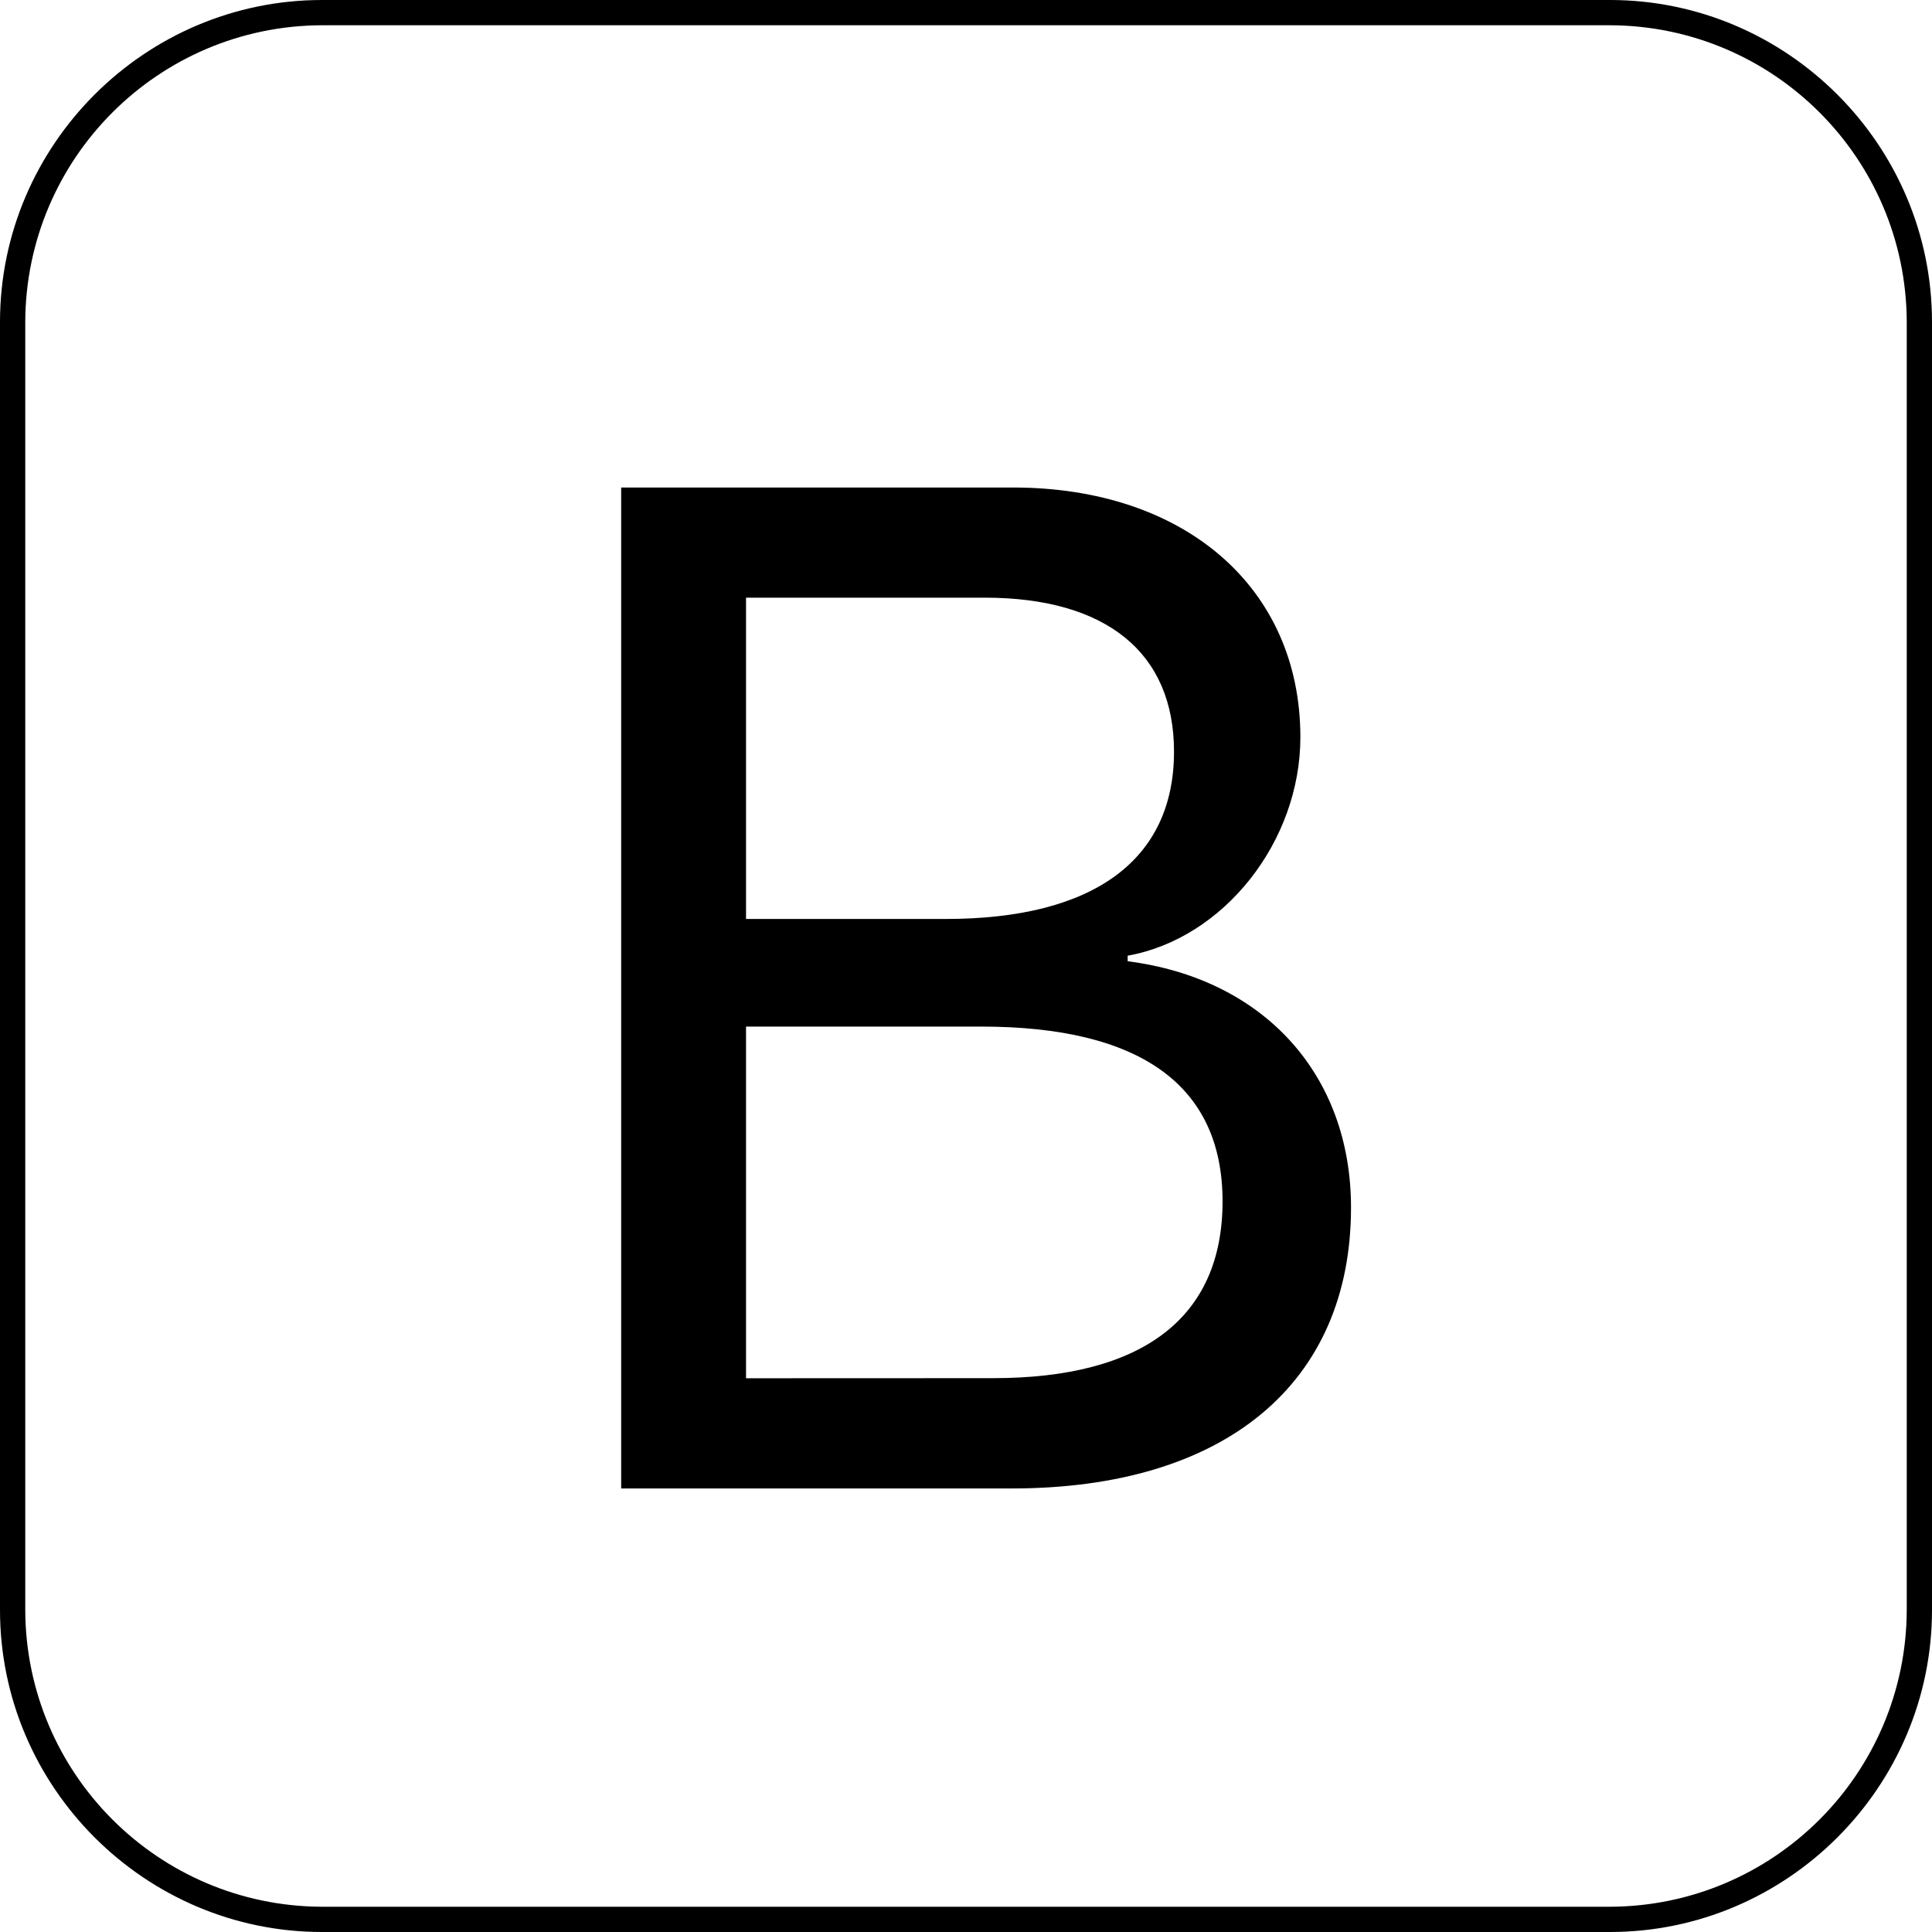
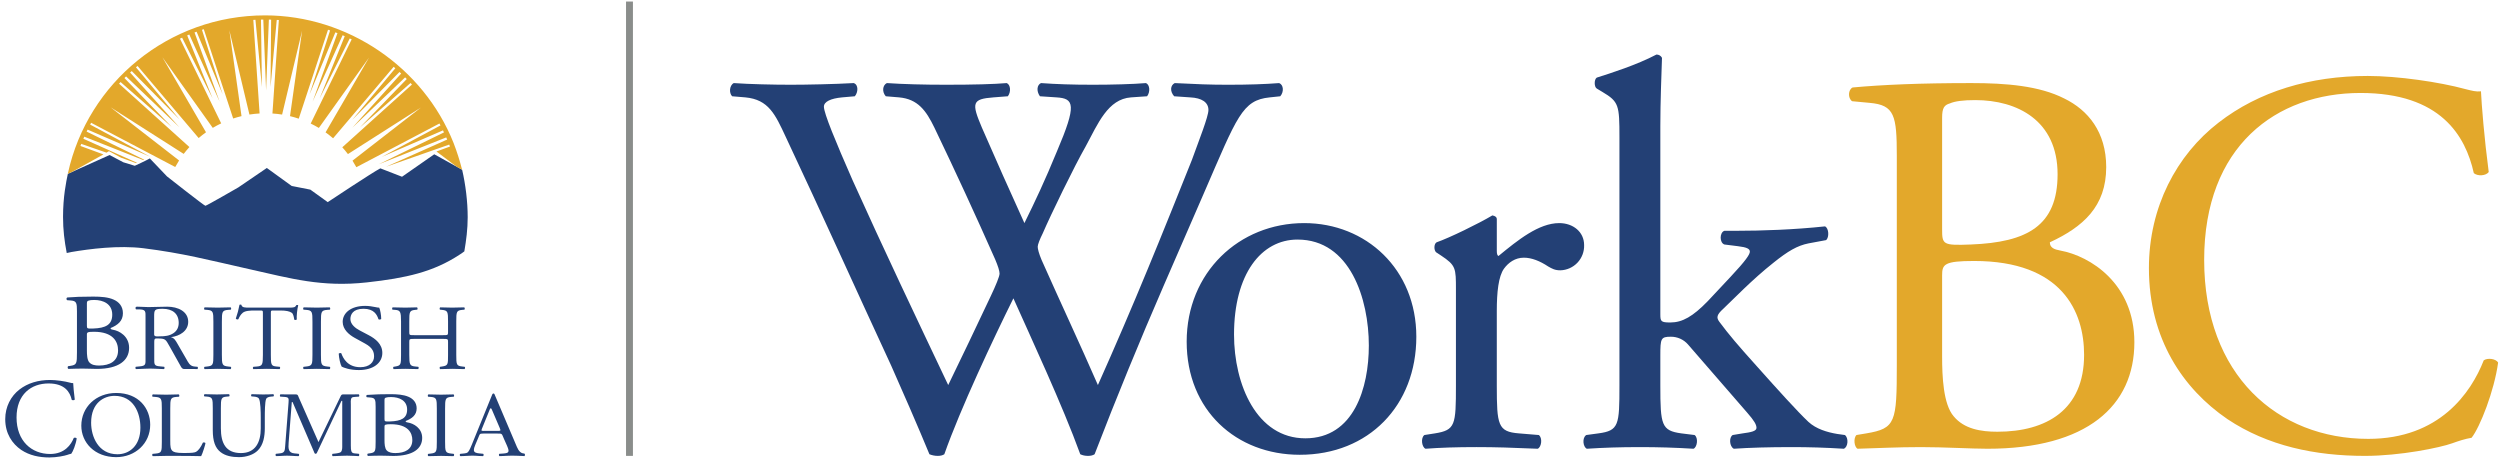
- <svg xmlns="http://www.w3.org/2000/svg" class="d-block" width="36" height="36" viewBox="0 0 612 612" focusable="false">
-   <path fill="currentColor" d="M510 8a94.3 94.3 0 0 1 94 94v408a94.3 94.3 0 0 1-94 94H102a94.3 94.3 0 0 1-94-94V102a94.3 94.3 0 0 1 94-94h408m0-8H102C45.9 0 0 45.9 0 102v408c0 56.1 45.9 102 102 102h408c56.1 0 102-45.9 102-102V102C612 45.9 566.1 0 510 0z" />
-   <path fill="currentColor" d="M196.77 471.5V154.43h124.15c54.27 0 91 31.64 91 79.1 0 33-24.17 63.72-54.71 69.21v1.76c43.07 5.49 70.75 35.82 70.75 78 0 55.81-40 89-107.45 89zm39.55-180.4h63.28c46.8 0 72.29-18.68 72.29-53 0-31.42-21.53-48.78-60-48.78h-75.57zm78.22 145.46c47.68 0 72.73-19.34 72.73-56s-25.93-55.37-76.46-55.37h-74.49v111.4z" />
+ <svg xmlns="http://www.w3.org/2000/svg" width="260" height="48" viewBox="0 0 260 48">
+   <g fill="none" fill-rule="evenodd">
+     <path fill="#234075" d="M76.143 10.012c-.345-.343-.284-1.142.172-1.372 1.554.115 4.139.173 5.922.173 1.604 0 4.537-.058 6.55-.173.517.173.46.972.114 1.372l-1.32.115c-1.208.113-1.895.455-1.895.968 0 .687 1.204 3.597 2.985 7.654 3.216 7.136 6.609 14.274 9.943 21.296 1.378-2.854 2.928-6.052 4.423-9.249.517-1.085.918-2.055.918-2.341 0-.285-.17-.799-.46-1.485a486.143 486.143 0 0 0-6.321-13.702c-.86-1.772-1.723-2.97-3.674-3.141l-1.38-.115c-.404-.457-.345-1.142.113-1.372 1.667.115 3.85.173 6.15.173 2.872 0 4.997-.058 6.317-.173.403.173.463.915.117 1.372l-1.492.115c-2.242.17-2.3.57-1.21 3.14a666.369 666.369 0 0 0 4.424 9.935c1.095-2.227 2.127-4.397 3.391-7.48 2.069-4.854 1.782-5.482-.056-5.595l-1.723-.115c-.402-.571-.288-1.2.115-1.372 1.55.115 3.274.173 5.401.173 1.894 0 4.19-.058 5.515-.173.403.173.46.915.116 1.372l-1.668.115c-2.414.17-3.447 2.74-4.71 5.081-1.208 2.113-3.62 7.081-4.484 9.08-.285.57-.514 1.14-.514 1.37 0 .227.113.684.4 1.37 1.955 4.396 3.965 8.679 5.86 13.017A456.374 456.374 0 0 0 119.357 28c1.148-2.742 4.194-10.335 4.599-11.363.743-2.056 1.721-4.512 1.721-5.196 0-.8-.69-1.257-1.898-1.313l-1.666-.115c-.458-.514-.4-1.142.06-1.372 2.182.115 3.733.173 5.514.173 2.184 0 3.852-.058 5.346-.173.46.173.515.915.113 1.372l-1.092.115c-2.873.284-3.39 1.997-6.836 9.934l-4.196 9.65a448.965 448.965 0 0 0-7.183 17.529c-.17.116-.4.171-.687.171-.29 0-.575-.055-.804-.171-1.842-5.08-5.174-12.22-6.954-16.215-2.068 4.168-5.516 11.476-7.184 16.215-.17.116-.403.171-.69.171a2.28 2.28 0 0 1-.86-.171c-.979-2.397-3.218-7.537-3.966-9.192-3.677-7.937-7.24-15.875-10.976-23.81-1.091-2.342-1.78-3.883-4.194-4.111l-1.38-.115zM134.946 24.914c-3.79 0-6.607 3.598-6.607 9.88 0 5.194 2.355 10.791 7.414 10.791 5.054 0 6.606-5.252 6.606-9.65 0-4.854-1.953-11.02-7.413-11.02m12.352 10.106c0 7.138-4.94 12.276-12.12 12.276-6.61 0-11.764-4.624-11.764-11.762 0-7.195 5.442-12.333 12.222-12.333 6.436 0 11.662 4.797 11.662 11.819M151.417 30.111c0-2.227 0-2.513-1.553-3.54l-.518-.342c-.23-.229-.23-.858.06-1.029 1.32-.457 4.365-1.94 5.802-2.798.289.058.46.172.46.4v3.312c0 .287.058.457.17.513 2.014-1.655 4.197-3.425 6.323-3.425 1.438 0 2.587.914 2.587 2.284a2.541 2.541 0 0 1-2.472 2.627c-.575 0-.862-.172-1.266-.401-.86-.57-1.723-.913-2.526-.913-.918 0-1.61.513-2.07 1.142-.576.8-.747 2.457-.747 4.397v7.765c0 4.11.115 4.797 2.297 4.968l2.07.171c.405.286.288 1.256-.114 1.428-2.7-.114-4.366-.172-6.38-.172-2.067 0-3.789.058-5.284.172-.404-.172-.517-1.142-.117-1.428l1.093-.171c2.126-.342 2.185-.857 2.185-4.968v-9.992zM168.422 14.294c0-3.367-.056-3.712-1.782-4.739l-.572-.343c-.29-.17-.29-.97 0-1.142 1.434-.455 4.138-1.313 6.205-2.398.228 0 .46.114.574.343-.056 1.712-.172 4.567-.172 7.08V32.68c0 .743.058.858 1.038.858 1.26 0 2.355-.63 3.904-2.228l2.354-2.512c1.61-1.714 2.014-2.342 2.014-2.627 0-.286-.29-.456-1.264-.57l-1.381-.173c-.52-.171-.52-1.255 0-1.426h1.323c2.527 0 5.917-.114 9.136-.458.401.17.46 1.142.113 1.428l-1.837.342c-1.15.23-2.127.8-3.621 1.998-2.241 1.771-4.195 3.826-5.23 4.797-.688.629-.746.914-.403 1.37.978 1.314 1.9 2.4 3.853 4.57 2.242 2.512 4.25 4.738 5.4 5.824.803.74 1.952 1.083 2.989 1.256l.804.113c.4.285.346 1.257-.115 1.428a83.015 83.015 0 0 0-5.46-.171c-2.299 0-4.307.057-5.974.171-.46-.229-.52-1.198-.115-1.428l1.034-.171c.863-.115 1.437-.228 1.437-.571 0-.341-.23-.743-.979-1.598l-6.147-7.082a2.338 2.338 0 0 0-1.783-.8c-1.032 0-1.09.173-1.09 1.942v3.14c0 4.112.116 4.684 2.183 4.969l1.378.171c.402.285.289 1.257-.113 1.428a87.955 87.955 0 0 0-5.573-.171c-2.069 0-3.791.057-5.516.171-.402-.171-.518-1.143-.06-1.428l1.264-.171c2.128-.285 2.184-.857 2.184-4.968V14.294z" />
+     <path fill="#E3A82B" d="M201.98 37.078c0 2.055.115 4.967 1.207 6.222 1.09 1.314 2.815 1.6 4.538 1.6 5.115 0 9.021-2.285 9.021-7.994 0-4.511-2.299-9.764-11.434-9.764-3.103 0-3.332.343-3.332 1.484v8.452zm0-13.248c0 1.598.057 1.714 2.988 1.598 5.86-.228 9.021-1.94 9.021-7.308 0-5.596-4.196-7.71-8.562-7.71-1.263 0-2.128.116-2.642.345-.576.171-.805.456-.805 1.484V23.83zm-4.712-7.595c0-4.225-.23-5.309-2.816-5.537l-1.837-.172c-.46-.343-.403-1.2.055-1.428 3.105-.285 7.011-.458 12.355-.458 3.62 0 7.067.287 9.652 1.6 2.47 1.2 4.369 3.483 4.369 7.137 0 4.111-2.415 6.224-5.862 7.823 0 .57.46.742 1.094.858 3.1.569 7.696 3.424 7.696 9.535 0 6.624-4.94 11.077-15.283 11.077-1.666 0-4.482-.171-6.897-.171-2.526 0-4.478.113-6.606.17-.344-.17-.459-1.084-.116-1.427l1.035-.172c3.044-.512 3.161-1.141 3.161-7.136V16.235zM230.73 12.753c4.193-3.255 9.537-4.854 15.513-4.854 3.104 0 7.469.628 10.17 1.37.691.172 1.09.287 1.608.23.057 1.313.346 4.91.807 8.393-.289.399-1.15.455-1.551.115-.864-3.884-3.45-8.338-11.78-8.338-8.792 0-16.264 5.54-16.264 17.36 0 11.99 7.644 18.613 17.068 18.613 7.41 0 10.686-4.796 12.008-8.166.402-.285 1.263-.17 1.495.228-.403 2.971-1.896 6.74-2.759 7.824-.69.114-1.378.343-2.01.572-1.263.456-5.402 1.312-9.08 1.312-5.17 0-10.113-1.027-14.304-3.826-4.6-3.14-8.164-8.336-8.164-15.702 0-6.337 2.876-11.763 7.242-15.13" />
+     <path fill="#8A8D8B" d="M65.107 47.412h.718V.16h-.718z" />
+     <path fill="#FFFFFE" d="M48.01 17.444C45.46 7.681 36.575 1.616 27.642 1.616c-9.365 0-18.148 6.21-20.576 16.409-.34 1.423-.511 3.008-.511 4.528 0 1.348.14 2.483.383 3.76.187-.038.264-.058.471-.099v-.002c1.912-.326 4.937-.718 7.522-.394 4.107.516 6.674 1.203 11.009 2.177 4.334.974 7.529 1.89 12.206 1.375 4.096-.451 6.9-1.086 9.63-2.871v-.002l.222-.141.29-.214c.2-1.163.351-2.321.351-3.54 0-1.711-.243-3.566-.629-5.158" />
+     <path fill="#234075" d="M9.037 36.469c0 .407.025.983.264 1.23.24.26.62.317.998.317 1.122 0 1.98-.451 1.98-1.58 0-.893-.506-1.931-2.51-1.931-.681 0-.732.068-.732.293v1.671zm0-2.62c0 .317.013.34.656.317 1.287-.045 1.98-.384 1.98-1.445 0-1.107-.921-1.525-1.878-1.525-.278 0-.467.023-.581.068-.126.034-.177.091-.177.294v2.291zm-1.034-1.5c0-.836-.05-1.05-.618-1.097l-.404-.033c-.1-.068-.087-.237.013-.282.68-.057 1.539-.091 2.712-.091.795 0 1.55.056 2.12.316.54.238.957.69.957 1.412 0 .813-.53 1.23-1.286 1.547 0 .113.1.147.24.17.68.112 1.69.677 1.69 1.885 0 1.31-1.085 2.19-3.355 2.19-.366 0-.984-.033-1.514-.033-.555 0-.985.022-1.45.033-.076-.033-.101-.214-.026-.282l.227-.034c.67-.102.694-.226.694-1.411v-4.29zM22.192 33.46c0-1.022-.022-1.187-.657-1.235l-.269-.02c-.065-.038-.044-.212.021-.24.54.02.905.028 1.357.028.43 0 .798-.009 1.336-.028.065.028.087.202.022.24l-.27.02c-.636.048-.657.213-.657 1.234v3.434c0 1.022.021 1.157.658 1.225l.269.03c.065.038.043.21-.022.24a35.69 35.69 0 0 0-1.336-.03c-.452 0-.818.01-1.357.03-.065-.03-.086-.183-.02-.24l.268-.03c.635-.068.657-.203.657-1.225v-3.434zM28.169 36.912c0 1.013.02 1.158.605 1.206l.324.029c.06.038.04.211-.022.24-.574-.018-.917-.029-1.321-.029-.404 0-.757.01-1.403.03-.06-.03-.08-.193 0-.241l.363-.029c.575-.048.626-.193.626-1.206v-4.31c0-.3 0-.31-.303-.31h-.554c-.435 0-.99.02-1.242.242-.243.212-.343.424-.454.665-.082.058-.222.01-.263-.067a9.746 9.746 0 0 0 .383-1.437c.03-.02.163-.03.191 0 .062.308.395.298.86.298h4.087c.545 0 .636-.019.787-.27.05-.018.162-.008.181.03-.11.395-.18 1.177-.15 1.465-.04.078-.212.078-.263.02-.03-.24-.1-.598-.252-.704-.233-.164-.616-.241-1.171-.241h-.716c-.303 0-.293.01-.293.327v4.292zM32.495 33.46c0-1.022-.022-1.187-.658-1.235l-.27-.02c-.063-.038-.042-.212.023-.24.539.02.905.028 1.358.028.43 0 .796-.009 1.335-.028.065.028.087.202.022.24l-.27.02c-.636.048-.657.213-.657 1.234v3.434c0 1.022.02 1.157.657 1.225l.27.03c.065.038.043.21-.022.24-.539-.02-.905-.03-1.335-.03-.453 0-.82.01-1.358.03-.065-.03-.086-.183-.023-.24l.27-.03c.636-.068.658-.203.658-1.225v-3.434zM37.323 38.486c-.964 0-1.57-.25-1.787-.355-.138-.213-.287-.898-.309-1.351.056-.068.229-.087.274-.03.172.493.641 1.438 1.97 1.438.962 0 1.432-.53 1.432-1.109 0-.425-.103-.898-.939-1.35l-1.088-.599c-.573-.318-1.237-.868-1.237-1.658 0-.917.847-1.66 2.337-1.66.354 0 .766.058 1.065.126.148.039.308.058.4.058.103.232.205.772.205 1.177-.045.058-.228.086-.286.029-.148-.464-.457-1.09-1.556-1.09-1.123 0-1.363.626-1.363 1.07 0 .56.549.965.973 1.186l.916.483c.721.376 1.432.936 1.432 1.852 0 1.06-.951 1.783-2.44 1.783M43.087 35.244c-.502 0-.522.02-.522.308v1.36c0 1.013.051 1.148.637 1.206l.302.029c.063.038.042.211-.02.24-.565-.019-.92-.029-1.326-.029-.45 0-.805.02-1.212.03-.063-.03-.084-.183-.021-.241l.177-.029c.585-.097.606-.193.606-1.206V33.44c0-1.012-.073-1.177-.616-1.214l-.272-.02c-.063-.039-.042-.213.02-.241.513.01.868.028 1.318.028.407 0 .761-.009 1.21-.028.064.028.084.202.022.24l-.198.02c-.607.058-.627.203-.627 1.215v1.11c0 .298.02.308.522.308h2.987c.501 0 .522-.01.522-.308v-1.11c0-1.012-.02-1.157-.637-1.214l-.198-.02c-.063-.039-.043-.213.02-.241a27.928 27.928 0 0 0 2.496 0c.063.028.083.202.02.24l-.218.02c-.606.058-.627.203-.627 1.215v3.472c0 1.013.021 1.138.627 1.206l.25.029c.063.038.042.211-.02.24-.501-.019-.857-.029-1.265-.029-.427 0-.803.01-1.263.03-.063-.03-.083-.183-.02-.241l.198-.029c.637-.097.637-.193.637-1.206v-1.36c0-.289-.02-.308-.522-.308h-2.987zM2.026 40.507c.858-.663 1.952-.99 3.174-.99.636 0 1.53.128 2.082.28.142.035.224.058.33.047.011.267.069 1 .164 1.711-.059.081-.236.094-.317.024-.177-.793-.706-1.7-2.41-1.7-1.8 0-3.328 1.128-3.328 3.54 0 2.445 1.563 3.795 3.492 3.795 1.517 0 2.187-.978 2.457-1.665.083-.059.26-.034.306.047-.083.605-.388 1.373-.565 1.595-.14.023-.281.07-.411.116-.259.093-1.106.269-1.858.269-1.059 0-2.07-.21-2.928-.781-.94-.64-1.67-1.7-1.67-3.203 0-1.292.588-2.397 1.482-3.085M14.602 44.477c0-1.593-.744-3.309-2.69-3.309-1.06 0-2.435.685-2.435 2.797 0 1.427.733 3.278 2.74 3.278 1.223 0 2.385-.867 2.385-2.766m-6.145-.203c0-1.929 1.529-3.405 3.628-3.405 2.354 0 3.536 1.61 3.536 3.308 0 1.949-1.57 3.366-3.536 3.366-2.263 0-3.628-1.534-3.628-3.27M27.118 43.444c0-.598-.02-1.707-.195-1.997-.073-.115-.259-.183-.514-.202l-.258-.02c-.061-.067-.041-.192.02-.23.39.019.771.029 1.173.029.432 0 .71-.01 1.08-.03.082.049.072.174.022.232l-.248.02c-.257.018-.453.105-.514.23-.144.319-.144 1.427-.144 1.968v1.09c0 .839-.144 1.726-.72 2.305-.442.454-1.205.704-1.965.704-.71 0-1.42-.125-1.924-.53-.546-.424-.802-1.129-.802-2.276V42.46c0-1.003-.022-1.167-.618-1.215l-.257-.02c-.062-.038-.042-.201.02-.23.514.019.864.029 1.276.029.421 0 .762-.01 1.265-.03.062.03.083.193.021.232l-.247.02c-.596.047-.618.21-.618 1.214v2.083c0 1.553.516 2.576 2.089 2.576 1.492 0 2.058-1.1 2.058-2.565v-1.11zM39.988 45.797c0 .348.023.84.237 1.052.214.222.552.27.89.27 1.001 0 1.767-.386 1.767-1.351 0-.761-.45-1.649-2.24-1.649-.608 0-.654.058-.654.25v1.428zm0-2.238c0 .271.012.29.585.271 1.15-.04 1.768-.328 1.768-1.235 0-.945-.821-1.302-1.677-1.302-.248 0-.417.02-.518.058-.112.03-.158.077-.158.25v1.958zm-.923-1.282c0-.714-.045-.897-.551-.935l-.36-.03c-.091-.057-.08-.202.012-.24a30.968 30.968 0 0 1 2.42-.078c.709 0 1.384.048 1.892.27.482.203.854.589.854 1.206 0 .694-.473 1.051-1.148 1.32 0 .098.09.127.214.146.608.096 1.509.578 1.509 1.61 0 1.12-.97 1.872-2.997 1.872-.325 0-.876-.03-1.35-.03-.495 0-.877.02-1.293.03-.069-.03-.092-.184-.023-.241l.202-.029c.597-.087.62-.193.62-1.206v-3.665zM16.618 34.978c-.195 0-.586.072-.586-.185v-1.851c0-.723.023-.826.898-.826 1.022 0 1.656.516 1.656 1.466 0 .413-.15.796-.53 1.055-.436.3-.907.341-1.438.341m3.927 3.17l-.27-.025a2.17 2.17 0 0 1-.148-.02c-.394-.068-.553-.417-.737-.741l-.932-1.612c-.16-.27-.333-.63-.701-.683.954-.113 1.817-.66 1.817-1.6 0-1.086-1.081-1.572-2.174-1.572-.655 0-1.3.042-1.966.042-.369 0-.76-.042-1.128-.042-.204 0-.208.042-.208.156 0 .167.072.124.289.124.804 0 .748.195.748.856v4.227c0 .606.052.786-.588.844l-.152.015-.272.027c-.064.059-.043.212.022.242l.399-.015c.354-.01.708-.038 1.062-.038.355 0 .696.028 1.046.038l.4.014c.064-.03.086-.184.02-.242l-.272-.025a9.434 9.434 0 0 0-.151-.015c-.646-.043-.607-.224-.607-.845v-1.59c0-.094-.011-.343.058-.414.059-.063.161-.053.254-.053.873 0 .862.084 1.276.808l1.127 2.014c.092.156.16.352.391.352h.98c.123.003.253.007.395.013.065-.029.086-.183.022-.24M16.83 42.493c0-1.013-.021-1.167-.694-1.215l-.267-.02c-.063-.038-.043-.211.022-.24.597.018.96.029 1.387.029.417 0 .78-.01 1.314-.03.064.03.085.203.021.242l-.256.019c-.63.048-.65.202-.65 1.215v3.357c0 .607.03.858.223 1.041.117.106.32.222 1.163.222.907 0 1.131-.039 1.303-.125.213-.116.49-.464.705-.955.064-.047.266-.01.266.057 0 .107-.299 1.091-.448 1.35a92.346 92.346 0 0 0-2.659-.028h-.982c-.448 0-.79.01-1.387.029-.065-.029-.085-.184-.022-.241l.32-.03c.62-.057.641-.192.641-1.205v-3.472zM45.43 42.512c0-1.022-.022-1.186-.64-1.234l-.262-.02c-.063-.038-.041-.212.021-.24.524.019.88.028 1.32.028.42 0 .776-.01 1.3-.028.063.028.085.202.021.24l-.261.02c-.618.048-.64.212-.64 1.234v3.434c0 1.022.022 1.158.64 1.225l.261.03c.064.038.042.211-.021.24-.524-.02-.88-.029-1.3-.029-.44 0-.796.01-1.32.029-.062-.029-.084-.183-.02-.24l.261-.03c.618-.067.64-.203.64-1.225v-3.434zM37.054 47.168l-.154-.013c-.112-.01-.21-.027-.29-.112-.134-.144-.123-.553-.123-.716V42.1c0-.185-.046-.584.09-.727.069-.076.21-.088.336-.095v-.001l.146-.01.268-.018c.065-.039.045-.213-.021-.242-.143.005-.274.003-.399.007v.001h-1.145c-.125 0-.238 0-.306.133l-2.333 4.83-2.062-4.667c-.068-.163-.078-.296-.294-.296h-1.192c-.124-.004-.261-.003-.405-.008-.065.03-.086.203-.022.242l.27.019.155.01c.448.03.476.129.435.596l-.351 4.533c-.031.456-.056.696-.536.74l-.156.019-.27.029c-.064.058-.044.212.021.24l.395-.012c.244-.012.49-.033.738-.033.268 0 .535.025.803.035v.001l.4.013c.064-.028.085-.183.02-.24l-.268-.03c-.072-.005-.15-.013-.15-.013-.694-.047-.678-.533-.635-1.127l.328-4.216h.08l2.232 5.188c.022.072.056.194.17.194.101 0 .135-.112.17-.184l2.514-5.322h.08v4.637c0 .184.022.562-.17.706-.102.074-.428.119-.428.119a2.1 2.1 0 0 1-.147.018l-.268.03c-.065.057-.044.212.02.24l.395-.013c.365-.01.735-.036 1.106-.036.268 0 .79.025.79.025.124.004.267.017.41.023.065-.03.087-.183.022-.242l-.27-.029zM51.729 44.807h-1.26c-.045 0-.396.042-.396-.06 0-.031.022-.093.033-.124l.757-1.86c.022-.052.098-.307.185-.307.067 0 .154.266.177.307l.744 1.738c0 .02.077.184.077.225 0 .113-.252.081-.317.081m2.829 2.387l-.036-.029a2.12 2.12 0 0 1-.147-.018c-.42-.094-.584-.596-.739-.955l-2.16-5.079c-.02-.061-.064-.193-.15-.193-.117 0-.148.142-.181.223l-2.063 5.07c-.075.193-.269.658-.407.8-.106.108-.245.129-.393.144l-.172.017-.254.026c-.065.058-.043.212.022.24.143-.004.4-.014.4-.014.281-.003.564-.04.847-.04.237 0 .474.026.712.037l.399.014c.065-.029.086-.183.021-.242l-.269-.028a51.722 51.722 0 0 0-.147-.014c-.246-.027-.557-.072-.557-.343 0-.182.085-.395.15-.557l.32-.758c.161-.365.098-.405.525-.405h1.454c.513 0 .439 0 .663.516l.342.77c.053.13.15.353.15.495 0 .255-.279.27-.54.294l-.162.012-.26.018c-.064.059-.043.213.022.242l.4-.015c.303-.011.61-.035.904-.035.374 0 .749.025 1.123.036.123.003.019.007.16.013.066-.029.088-.184.023-.242M7.056 18.078c-.177.829-.5 2.39-.5 4.474 0 1.349.14 2.483.384 3.761.187-.038.264-.057.472-.099 0-.001 0-.002-.002-.002 1.912-.326 4.937-.718 7.522-.393 4.107.515 6.674 1.202 11.01 2.176 4.335.973 7.529 1.89 12.207 1.375 4.095-.451 6.898-1.085 9.629-2.871v-.002l.22-.141c.047-.033.234-.17.292-.214.2-1.163.35-2.321.35-3.54 0-1.637-.22-3.407-.578-4.95l-2.899-1.607-3.352 2.337-2.254-.874c-.765.384-5.473 3.514-5.473 3.514l-1.808-1.3-1.94-.382-2.585-1.871-2.967 2.023s-3.309 1.91-3.423 1.91c-.114 0-3.993-3.055-3.993-3.055l-1.787-1.872c-.304.192-1.52.746-1.52.746l-.062.017-1.177-.362-1.427-.753-4.34 1.955z" />
+     <path fill="#E3A82B" d="M10.757 16.058l-2.39-.876.082-.218 2.628.913.251-.157 1.257.678 1.56.566.093-.042-5.568-2.49c.031-.073.064-.146.096-.217l6.135 2.434.088-.045-5.98-2.917c.034-.07.067-.14.102-.208l6.493 2.814-6.227-3.334c.034-.064.066-.128.1-.19l8.747 4.6c.125-.232.26-.459.401-.68l-7.127-5.532 7.606 4.848c.188-.246.387-.484.594-.712l-7.317-6.59.16-.171 5.316 4.667-4.916-5.082c.056-.058.113-.113.17-.17l5.546 5.291-5.126-5.692c.057-.053.113-.106.17-.157l4.967 5.032L14.14 7c.055-.048.11-.093.166-.14l6.355 7.496c.246-.21.499-.41.764-.599l-4.533-7.8 5.235 7.341c.284-.17.576-.325.876-.468l-4.287-8.807.222-.104 3.175 6.319-2.645-6.554.22-.093 3.152 6.98-2.61-7.194.217-.082 2.71 6.523-2.155-6.719.191-.061 3.057 9.287c.283-.094.572-.177.867-.247l-1.263-8.92 2.086 8.755c.347-.055.7-.091 1.057-.113l-.652-9.729c.073-.004.147-.01.221-.013l.675 6.994-.099-7.013c.08-.002.162-.002.241-.003l.29 7.364.29-7.361c.079 0 .157.003.235.005l-.063 7.008.647-6.982.218.014-.666 9.72c.34.022.675.057 1.005.11l2.08-8.728-1.258 8.892c.309.075.611.163.909.264l3.044-9.25c.072.024.144.048.215.074l-2.134 6.652 2.682-6.454.22.083-2.584 7.123 3.118-6.905.222.097-2.613 6.476 3.135-6.24.2.097-4.262 8.754c.29.14.573.292.848.457l5.22-7.32-4.522 7.78c.271.193.532.4.783.616l6.3-7.433c.059.05.115.1.172.15l-4.48 5.366 4.913-4.978.174.16-5.075 5.634 5.486-5.234.17.172-4.857 5.024 5.25-4.61c.05.053.1.106.148.16l-7.245 6.524c.205.228.402.464.587.707l7.59-4.839-7.115 5.523c.142.222.275.45.401.682l8.642-4.546.108.201-6.12 3.277 6.38-2.764.101.213-6.779 3.312 7.016-2.793c.032.075.066.149.099.223l-6.36 2.832 6.572-2.308c.026.068.053.135.077.203l-1.405.514 2.088 1.577.577.32v.002a24.178 24.178 0 0 0-.882-2.775C44.04 6.983 36.137 1.599 27.57 1.599 17.53 1.6 9.14 8.607 7.075 17.97a2.22 2.22 0 0 0-.024.114l.411-.19 3.295-1.835z" />
+   </g>
</svg>
